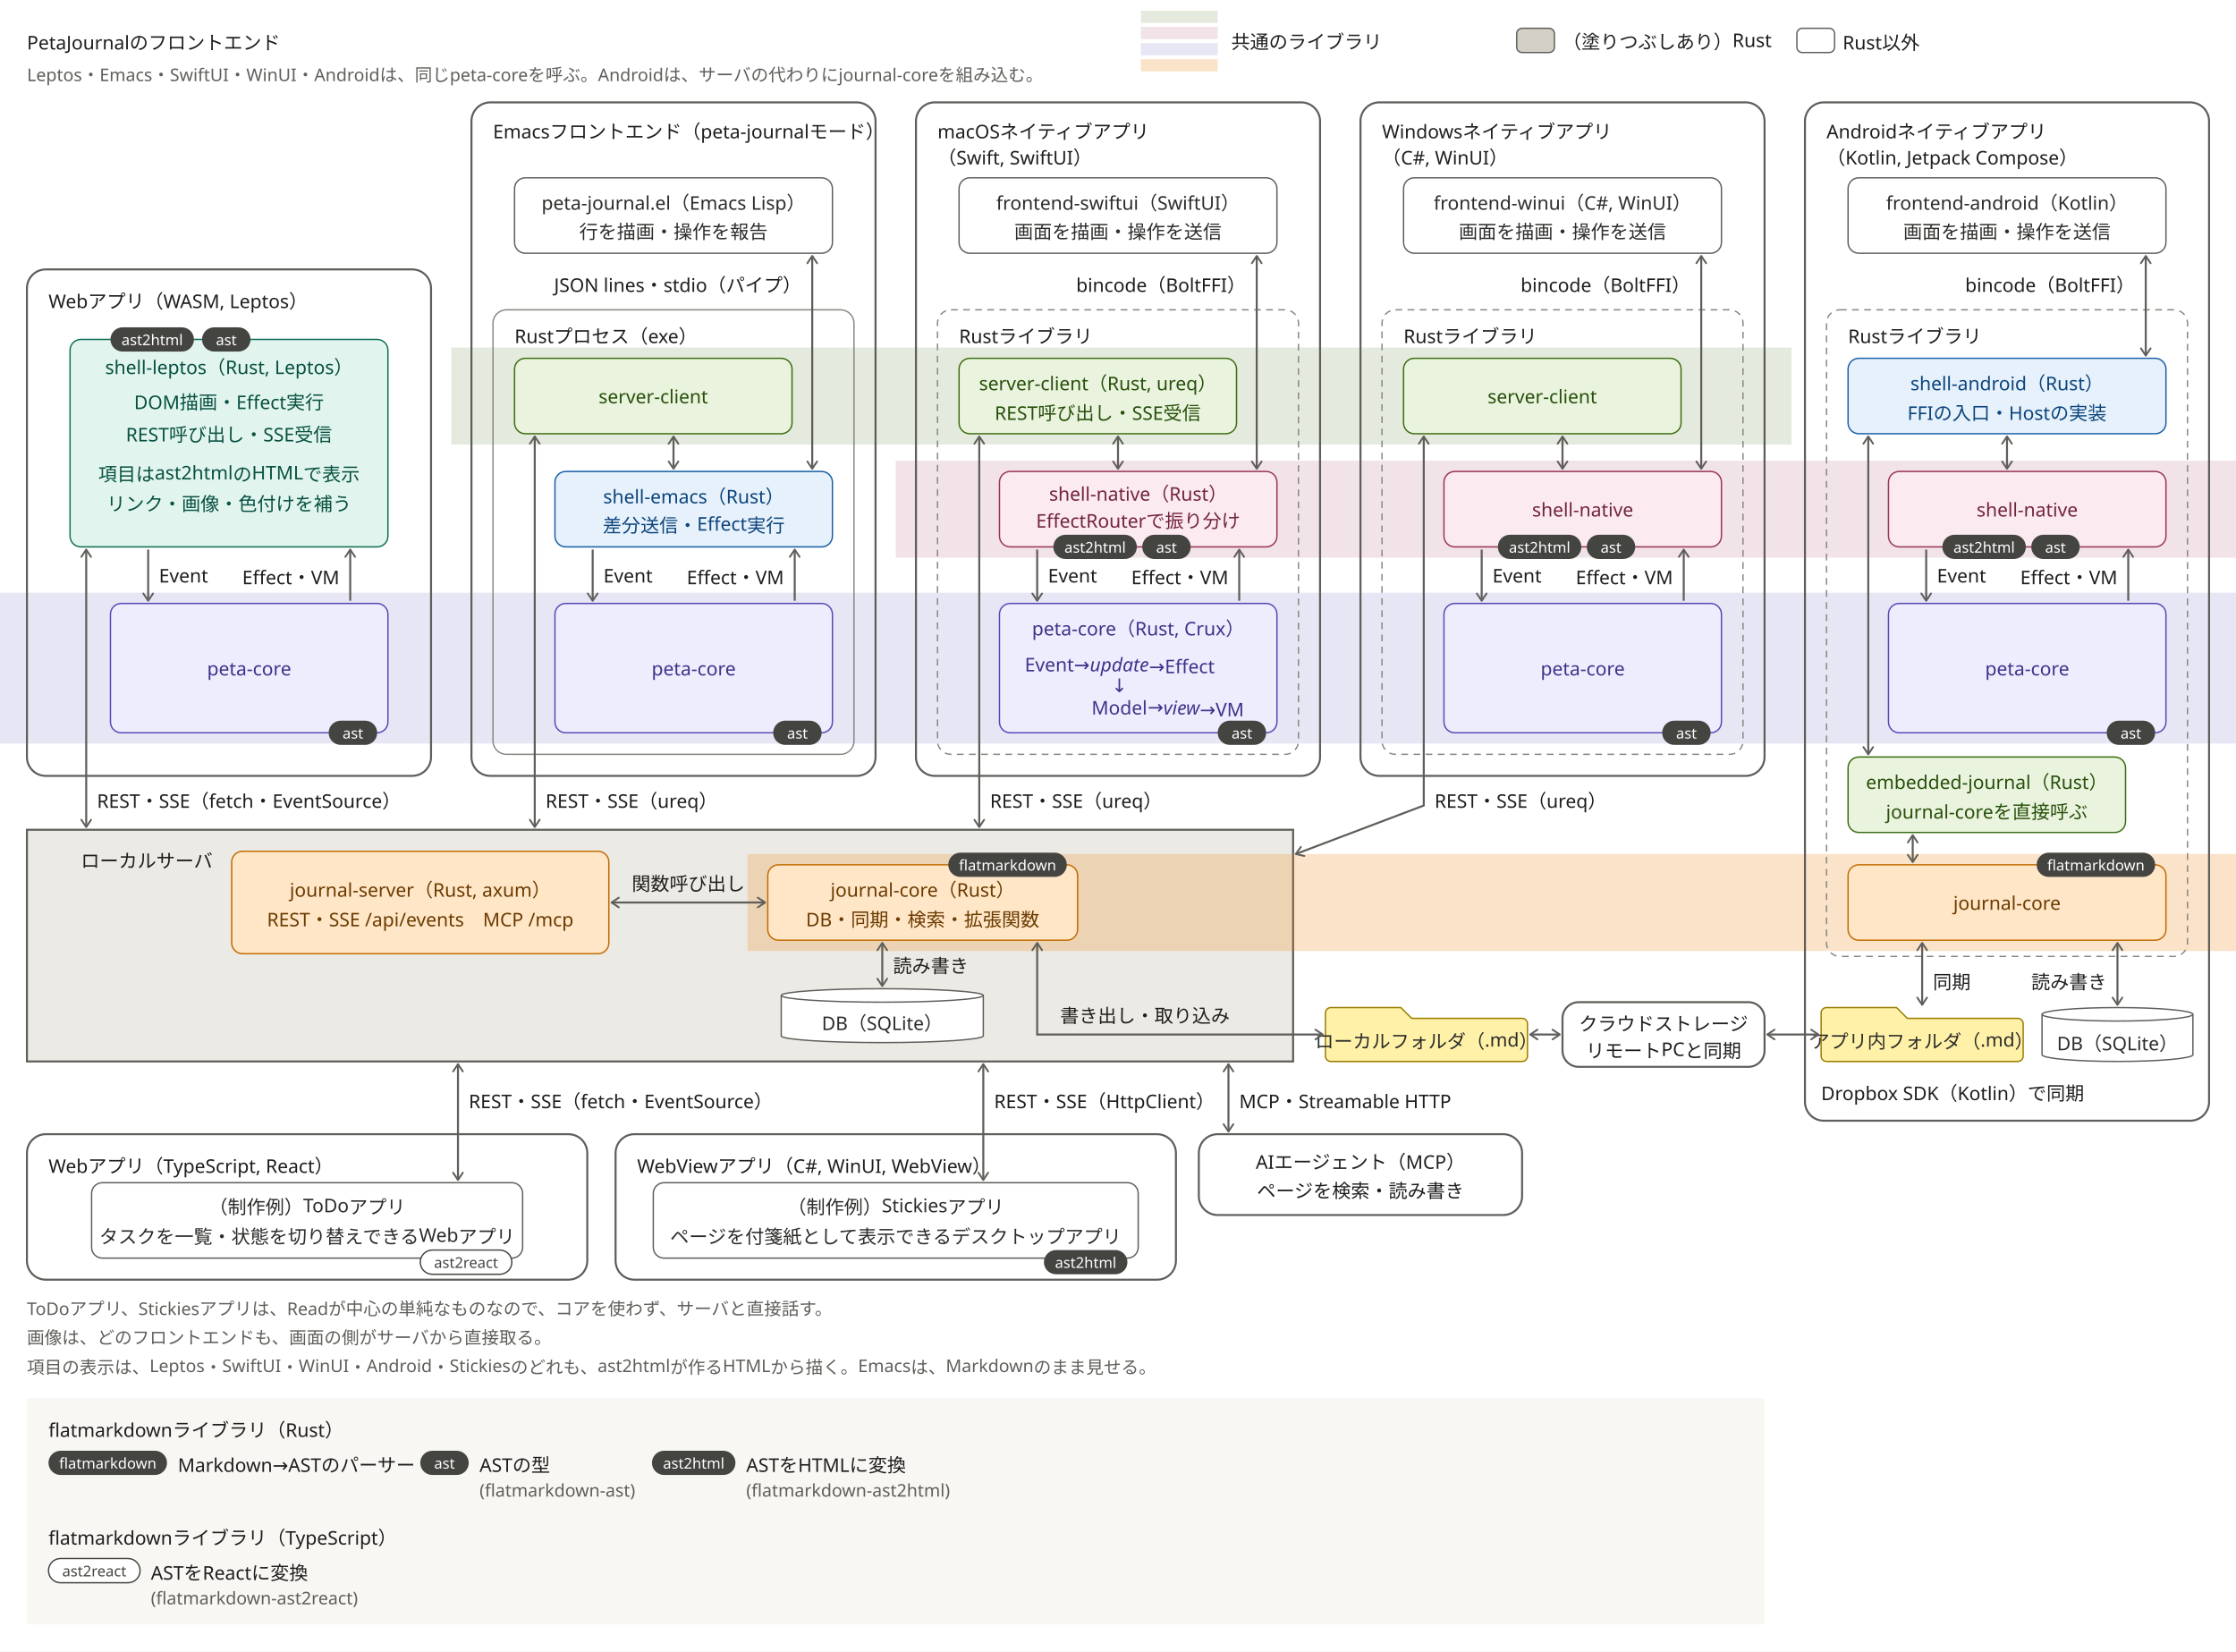
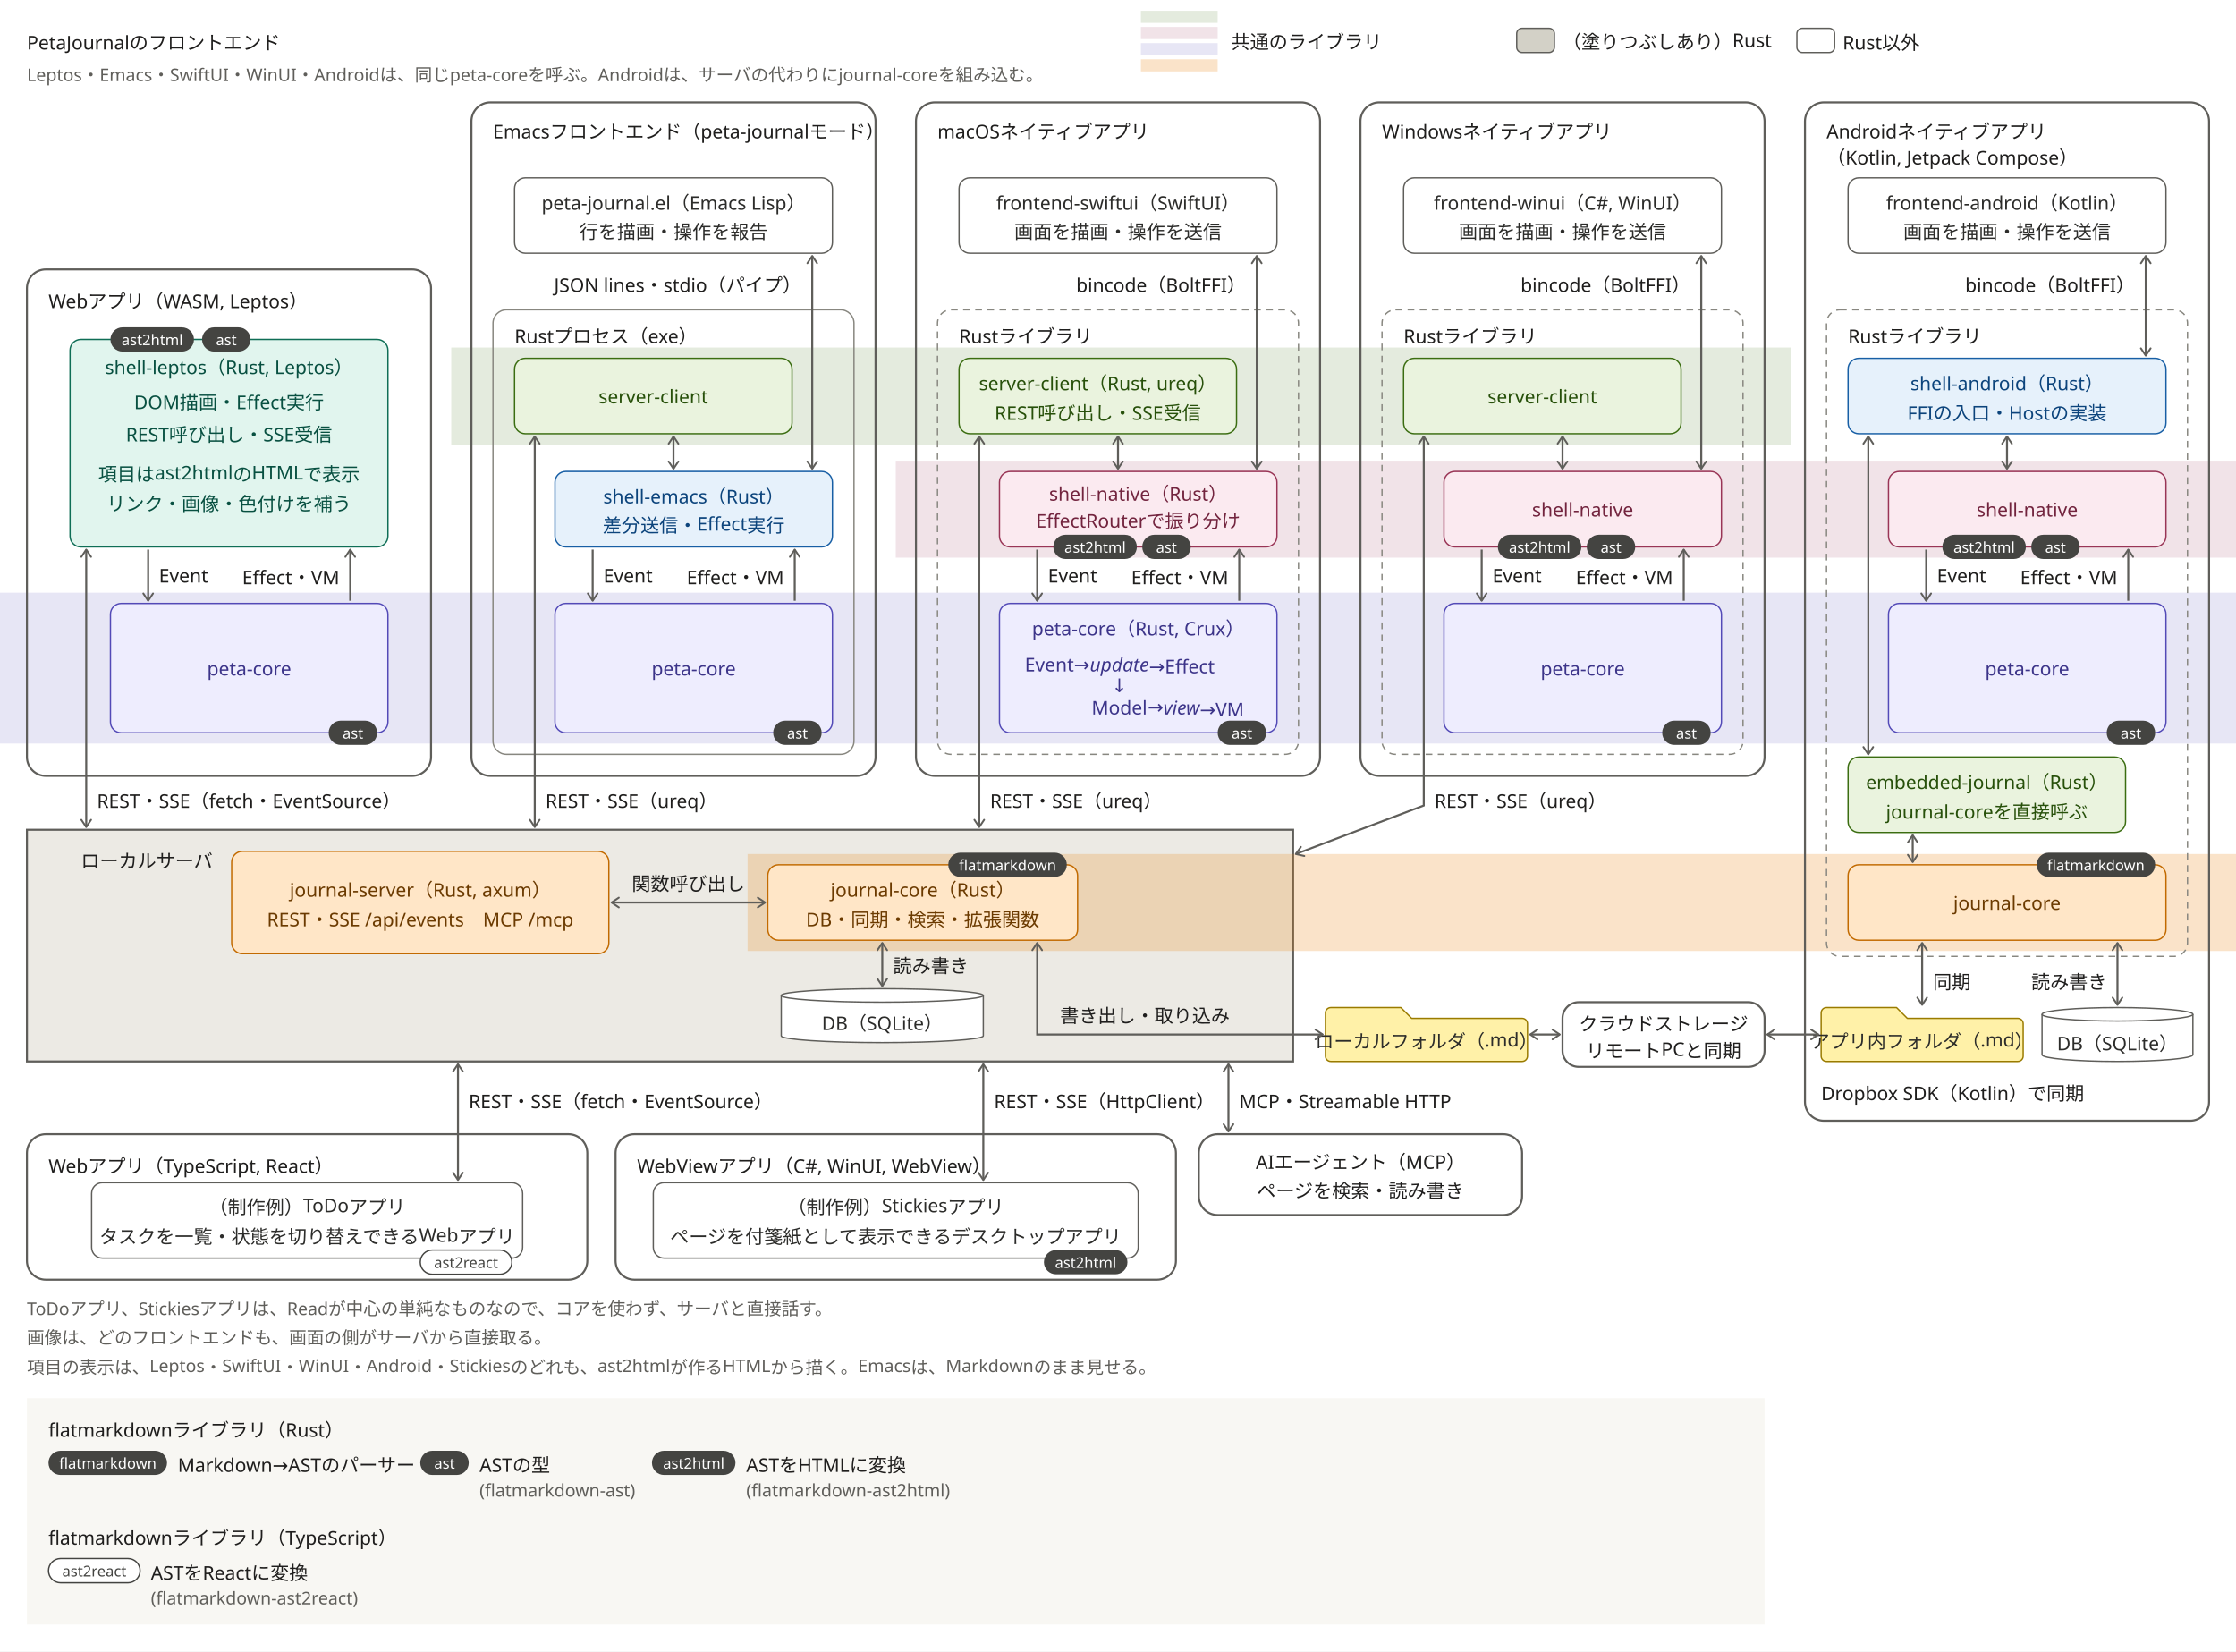
<svg xmlns="http://www.w3.org/2000/svg" width="1660" height="1226" viewBox="0 0 1660 1226" role="img">
  <defs>
    <marker id="arrow" viewBox="0 0 10 10" refX="8" refY="5" markerWidth="6" markerHeight="6" orient="auto-start-reverse">
      <path d="M2 1L8 5L2 9" fill="none" stroke="#5F5E5A" stroke-width="1.5" stroke-linecap="round" stroke-linejoin="round" />
    </marker>
    <style>
text { font-family: "Hiragino Sans", "Yu Gothic UI", "Meiryo", "Noto Sans JP", sans-serif; font-size: 14px; fill: #1F1E1D; }
.th { font-weight: 500; }
.note { font-size: 13px; fill: #5F5E5A; }
.arr { stroke: #5F5E5A; stroke-width: 1.5; fill: none; }
.frame { fill: none; stroke: #5F5E5A; stroke-width: 1.5; }
.inner { fill: none; stroke: #888780; stroke-width: 1; stroke-dasharray: 5 4; }
.teal rect { fill: #E1F5EE; stroke: #0F6E56; stroke-width: 1; }
.teal text { fill: #085041; }
.purple rect { fill: #EEEDFE; stroke: #534AB7; stroke-width: 1; }
.purple text { fill: #3C3489; }
.coral rect { fill: #FFE6C7; stroke: #C26A00; stroke-width: 1; }
.coral text { fill: #6B3A00; }
.gray rect { fill: #F1EFE8; stroke: #5F5E5A; stroke-width: 1; }
.gray text { fill: #2C2C2A; }
.blue rect { fill: #E6F1FB; stroke: #185FA5; stroke-width: 1; }
.blue text { fill: #0C447C; }
.pink rect { fill: #FBEAF0; stroke: #993556; stroke-width: 1; }
.pink text { fill: #72243E; }
.green rect { fill: #EAF3DE; stroke: #3B6D11; stroke-width: 1; }
.green text { fill: #27500A; }
.other rect { fill: #FFFFFF; }
.store path { fill: #FFFFFF; stroke: #5F5E5A; stroke-width: 1; stroke-linejoin: round; }
.store path.folder { fill: #FFF1A8; stroke: #9A7B00; }
.chip rect { fill: #444441; stroke: none; }
.chip text { fill: #FFFFFF; font-size: 11px; font-weight: 500; }
.wip rect { stroke-dasharray: 5 4; }
.badge rect { fill: #FAEEDA; stroke: #BA7517; stroke-width: 1; }
.badge text { fill: #854F0B; font-size: 12px; font-weight: 500; }
</style>
  </defs>
  <rect x="0" y="0" width="1660" height="1226" fill="#FFFFFF" />
  <rect x="0" y="440" width="1660" height="112" fill="#534AB7" fill-opacity="0.14" />
  <rect x="335" y="258" width="995" height="72" fill="#3B6D11" fill-opacity="0.14" />
  <rect x="665" y="342" width="995" height="72" fill="#993556" fill-opacity="0.14" />
  <rect class="frame" x="20" y="616" width="940" height="172" style="fill:#ECEAE4" />
  <rect x="555" y="634" width="1105" height="72" fill="#E8830C" fill-opacity="0.22" />
  <text class="th" x="20" y="30" dominant-baseline="central">PetaJournalのフロントエンド</text>
  <text class="note" x="20" y="54" dominant-baseline="central">Leptos・Emacs・SwiftUI・WinUI・Androidは、同じpeta-coreを呼ぶ。Androidは、サーバの代わりにjournal-coreを組み込む。</text>
  <rect x="847" y="8" width="57" height="9" fill="#3B6D11" fill-opacity="0.14" />
  <rect x="847" y="20" width="57" height="9" fill="#993556" fill-opacity="0.14" />
  <rect x="847" y="32" width="57" height="9" fill="#534AB7" fill-opacity="0.14" />
  <rect x="847" y="44" width="57" height="9" fill="#E8830C" fill-opacity="0.22" />
  <text x="914" y="30" dominant-baseline="central">共通のライブラリ</text>
  <g class="gray">
    <rect x="1126" y="21" width="28" height="18" rx="4" style="fill:#D3D1C7" />
    <text x="1160" y="30" dominant-baseline="central" style="fill:#1F1E1D">（塗りつぶしあり）Rust</text>
  </g>
  <g class="gray other">
    <rect x="1334" y="21" width="28" height="18" rx="4" />
    <text x="1368" y="30" dominant-baseline="central" style="fill:#1F1E1D">Rust以外</text>
  </g>
  <g transform="translate(0,76)">
    <rect class="frame" x="20" y="124" width="300" height="376" rx="14" />
    <text class="th" x="36" y="146" dominant-baseline="central">Webアプリ（WASM, Leptos）</text>
    <rect class="frame" x="350" y="0" width="300" height="500" rx="14" />
    <text class="th" x="366" y="20" dominant-baseline="central">Emacsフロントエンド（peta-journalモード）</text>
    <rect class="inner" x="366" y="154" width="268" height="330" rx="10" style="stroke-dasharray:none" />
    <text x="382" y="172" dominant-baseline="central">Rustプロセス（exe）</text>
    <rect class="frame" x="680" y="0" width="300" height="500" rx="14" />
    <text class="th" x="696" y="20" dominant-baseline="central">macOSネイティブアプリ</text>
-     <text class="th" x="696" y="40" dominant-baseline="central">（Swift, SwiftUI）</text>
    <rect class="inner" x="696" y="154" width="268" height="330" rx="10" />
    <text x="712" y="172" dominant-baseline="central">Rustライブラリ</text>
    <g class="teal">
      <rect x="52" y="176" width="236" height="154" rx="8" />
      <text class="th" x="170" y="195" text-anchor="middle" dominant-baseline="central">shell-leptos（Rust, Leptos）</text>
      <text x="170" y="221" text-anchor="middle" dominant-baseline="central">DOM描画・Effect実行</text>
      <text x="170" y="245" text-anchor="middle" dominant-baseline="central">REST呼び出し・SSE受信</text>
      <text x="170" y="275" text-anchor="middle" dominant-baseline="central">項目はast2htmlのHTMLで表示</text>
      <text x="170" y="297" text-anchor="middle" dominant-baseline="central">リンク・画像・色付けを補う</text>
    </g>
    <g class="purple">
      <rect x="82" y="372" width="206" height="96" rx="8" />
      <text class="th" x="185" y="420" text-anchor="middle" dominant-baseline="central">peta-core</text>
    </g>
    <g class="gray other">
      <rect x="382" y="56" width="236" height="56" rx="8" />
      <text class="th" x="500" y="73" text-anchor="middle" dominant-baseline="central">peta-journal.el（Emacs Lisp）</text>
      <text x="500" y="95" text-anchor="middle" dominant-baseline="central">行を描画・操作を報告</text>
    </g>
    <g class="green">
      <rect x="382" y="190" width="206" height="56" rx="8" />
      <text class="th" x="485" y="218" text-anchor="middle" dominant-baseline="central">server-client</text>
    </g>
    <g class="blue">
      <rect x="412" y="274" width="206" height="56" rx="8" />
      <text class="th" x="515" y="291" text-anchor="middle" dominant-baseline="central">shell-emacs（Rust）</text>
      <text x="515" y="313" text-anchor="middle" dominant-baseline="central">差分送信・Effect実行</text>
    </g>
    <g class="purple">
      <rect x="412" y="372" width="206" height="96" rx="8" />
      <text class="th" x="515" y="420" text-anchor="middle" dominant-baseline="central">peta-core</text>
    </g>
    <g class="gray other">
      <rect x="712" y="56" width="236" height="56" rx="8" />
      <text class="th" x="830" y="73" text-anchor="middle" dominant-baseline="central">frontend-swiftui（SwiftUI）</text>
      <text x="830" y="95" text-anchor="middle" dominant-baseline="central">画面を描画・操作を送信</text>
    </g>
    <g class="green">
      <rect x="712" y="190" width="206" height="56" rx="8" />
      <text class="th" x="815" y="207" text-anchor="middle" dominant-baseline="central">server-client（Rust, ureq）</text>
      <text x="815" y="229" text-anchor="middle" dominant-baseline="central">REST呼び出し・SSE受信</text>
    </g>
    <g class="pink">
      <rect x="742" y="274" width="206" height="56" rx="8" />
      <text class="th" x="845" y="289" text-anchor="middle" dominant-baseline="central">shell-native（Rust）</text>
      <text x="845" y="309" text-anchor="middle" dominant-baseline="central">EffectRouterで振り分け</text>
    </g>
    <g class="purple">
      <rect x="742" y="372" width="206" height="96" rx="8" />
      <text class="th" x="845" y="389" text-anchor="middle" dominant-baseline="central">peta-core（Rust, Crux）</text>
      <text x="809" y="417" text-anchor="end" dominant-baseline="central">Event→</text>
      <text x="831" y="417" text-anchor="middle" dominant-baseline="central" font-style="italic">update</text>
      <text x="853" y="417" dominant-baseline="central">→Effect</text>
      <text x="831" y="433" text-anchor="middle" dominant-baseline="central">↓</text>
      <text x="831" y="449" text-anchor="middle" dominant-baseline="central">Model</text>
      <text x="852" y="449" dominant-baseline="central">→<tspan font-style="italic">view</tspan>→VM</text>
    </g>
    <line class="arr" x1="110" y1="332" x2="110" y2="370" marker-end="url(#arrow)" />
    <text x="118" y="351" dominant-baseline="central">Event</text>
    <line class="arr" x1="260" y1="370" x2="260" y2="332" marker-end="url(#arrow)" />
    <text x="252" y="351" text-anchor="end" dominant-baseline="central">Effect・VM</text>
    <line class="arr" x1="500" y1="248" x2="500" y2="272" marker-start="url(#arrow)" marker-end="url(#arrow)" />
    <line class="arr" x1="440" y1="332" x2="440" y2="370" marker-end="url(#arrow)" />
    <text x="448" y="351" dominant-baseline="central">Event</text>
    <line class="arr" x1="590" y1="370" x2="590" y2="332" marker-end="url(#arrow)" />
    <text x="582" y="351" text-anchor="end" dominant-baseline="central">Effect・VM</text>
    <line class="arr" x1="830" y1="248" x2="830" y2="272" marker-start="url(#arrow)" marker-end="url(#arrow)" />
    <line class="arr" x1="770" y1="332" x2="770" y2="370" marker-end="url(#arrow)" />
    <text x="778" y="351" dominant-baseline="central">Event</text>
    <line class="arr" x1="920" y1="370" x2="920" y2="332" marker-end="url(#arrow)" />
    <text x="912" y="351" text-anchor="end" dominant-baseline="central">Effect・VM</text>
    <line class="arr" x1="603" y1="114" x2="603" y2="272" marker-start="url(#arrow)" marker-end="url(#arrow)" />
    <text x="595" y="134" text-anchor="end" dominant-baseline="central">JSON lines・stdio（パイプ）</text>
    <line class="arr" x1="933" y1="114" x2="933" y2="272" marker-start="url(#arrow)" marker-end="url(#arrow)" />
    <text x="925" y="134" text-anchor="end" dominant-baseline="central">bincode（BoltFFI）</text>
    <line class="arr" x1="64" y1="332" x2="64" y2="538" marker-start="url(#arrow)" marker-end="url(#arrow)" />
    <text x="72" y="517" dominant-baseline="central">REST・SSE（fetch・EventSource）</text>
    <line class="arr" x1="397" y1="248" x2="397" y2="538" marker-start="url(#arrow)" marker-end="url(#arrow)" />
    <text x="405" y="517" dominant-baseline="central">REST・SSE（ureq）</text>
    <line class="arr" x1="727" y1="248" x2="727" y2="538" marker-start="url(#arrow)" marker-end="url(#arrow)" />
    <text x="735" y="517" dominant-baseline="central">REST・SSE（ureq）</text>
    <rect class="frame" x="1010" y="0" width="300" height="500" rx="14" />
    <text class="th" x="1026" y="20" dominant-baseline="central">Windowsネイティブアプリ</text>
-     <text class="th" x="1026" y="40" dominant-baseline="central">（C#, WinUI）</text>
    <rect class="inner" x="1026" y="154" width="268" height="330" rx="10" />
    <text x="1042" y="172" dominant-baseline="central">Rustライブラリ</text>
    <g class="gray other">
      <rect x="1042" y="56" width="236" height="56" rx="8" />
      <text class="th" x="1160" y="73" text-anchor="middle" dominant-baseline="central">frontend-winui（C#, WinUI）</text>
      <text x="1160" y="95" text-anchor="middle" dominant-baseline="central">画面を描画・操作を送信</text>
    </g>
    <g class="green">
      <rect x="1042" y="190" width="206" height="56" rx="8" />
      <text class="th" x="1145" y="218" text-anchor="middle" dominant-baseline="central">server-client</text>
    </g>
    <g class="pink">
      <rect x="1072" y="274" width="206" height="56" rx="8" />
      <text class="th" x="1175" y="302" text-anchor="middle" dominant-baseline="central">shell-native</text>
    </g>
    <g class="purple">
      <rect x="1072" y="372" width="206" height="96" rx="8" />
      <text class="th" x="1175" y="420" text-anchor="middle" dominant-baseline="central">peta-core</text>
    </g>
    <line class="arr" x1="1160" y1="248" x2="1160" y2="272" marker-start="url(#arrow)" marker-end="url(#arrow)" />
    <line class="arr" x1="1100" y1="332" x2="1100" y2="370" marker-end="url(#arrow)" />
    <text x="1108" y="351" dominant-baseline="central">Event</text>
    <line class="arr" x1="1250" y1="370" x2="1250" y2="332" marker-end="url(#arrow)" />
    <text x="1242" y="351" text-anchor="end" dominant-baseline="central">Effect・VM</text>
    <line class="arr" x1="1263" y1="114" x2="1263" y2="272" marker-start="url(#arrow)" marker-end="url(#arrow)" />
    <text x="1255" y="134" text-anchor="end" dominant-baseline="central">bincode（BoltFFI）</text>
    <path class="arr" d="M1057 248V522L962 558" marker-start="url(#arrow)" marker-end="url(#arrow)" />
    <text x="1065" y="517" dominant-baseline="central">REST・SSE（ureq）</text>
    <g class="chip">
      <rect x="1234" y="459" width="36" height="18" rx="9" />
      <text x="1252" y="468" text-anchor="middle" dominant-baseline="central">ast</text>
      <rect x="1112" y="321" width="62" height="18" rx="9" />
      <text x="1143" y="330" text-anchor="middle" dominant-baseline="central">ast2html</text>
      <rect x="1178" y="321" width="36" height="18" rx="9" />
      <text x="1196" y="330" text-anchor="middle" dominant-baseline="central">ast</text>
    </g>
    <rect class="frame" x="1340" y="0" width="300" height="756" rx="14" />
    <text class="th" x="1356" y="20" dominant-baseline="central">Androidネイティブアプリ</text>
    <text class="th" x="1356" y="40" dominant-baseline="central">（Kotlin, Jetpack Compose）</text>
    <rect class="inner" x="1356" y="154" width="268" height="480" rx="10" />
    <text x="1372" y="172" dominant-baseline="central">Rustライブラリ</text>
    <g class="gray other">
      <rect x="1372" y="56" width="236" height="56" rx="8" />
      <text class="th" x="1490" y="73" text-anchor="middle" dominant-baseline="central">frontend-android（Kotlin）</text>
      <text x="1490" y="95" text-anchor="middle" dominant-baseline="central">画面を描画・操作を送信</text>
    </g>
    <g class="green">
      <rect x="1372" y="486" width="206" height="56" rx="8" />
      <text class="th" x="1475" y="503" text-anchor="middle" dominant-baseline="central">embedded-journal（Rust）</text>
      <text x="1475" y="525" text-anchor="middle" dominant-baseline="central">journal-coreを直接呼ぶ</text>
    </g>
    <g class="blue">
      <rect x="1372" y="190" width="236" height="56" rx="8" />
      <text class="th" x="1490" y="207" text-anchor="middle" dominant-baseline="central">shell-android（Rust）</text>
      <text x="1490" y="229" text-anchor="middle" dominant-baseline="central">FFIの入口・Hostの実装</text>
    </g>
    <g class="pink">
      <rect x="1402" y="274" width="206" height="56" rx="8" />
      <text class="th" x="1505" y="302" text-anchor="middle" dominant-baseline="central">shell-native</text>
    </g>
    <g class="purple">
      <rect x="1402" y="372" width="206" height="96" rx="8" />
      <text class="th" x="1505" y="420" text-anchor="middle" dominant-baseline="central">peta-core</text>
    </g>
    <line class="arr" x1="1490" y1="248" x2="1490" y2="272" marker-start="url(#arrow)" marker-end="url(#arrow)" />
    <g class="coral">
      <rect x="1372" y="566" width="236" height="56" rx="8" />
      <text class="th" x="1490" y="594" text-anchor="middle" dominant-baseline="central">journal-core</text>
    </g>
    <line class="arr" x1="1387" y1="248" x2="1387" y2="484" marker-start="url(#arrow)" marker-end="url(#arrow)" />
    <line class="arr" x1="1430" y1="332" x2="1430" y2="370" marker-end="url(#arrow)" />
    <text x="1438" y="351" dominant-baseline="central">Event</text>
    <line class="arr" x1="1580" y1="370" x2="1580" y2="332" marker-end="url(#arrow)" />
    <text x="1572" y="351" text-anchor="end" dominant-baseline="central">Effect・VM</text>
    <line class="arr" x1="1593" y1="114" x2="1593" y2="188" marker-start="url(#arrow)" marker-end="url(#arrow)" />
    <text x="1585" y="134" text-anchor="end" dominant-baseline="central">bincode（BoltFFI）</text>
    <line class="arr" x1="1420" y1="544" x2="1420" y2="564" marker-start="url(#arrow)" marker-end="url(#arrow)" />
    <g class="gray store">
      <path class="folder" d="M1356 672H1408L1416 680H1498a4 4 0 0 1 4 4V708a4 4 0 0 1 -4 4H1356a4 4 0 0 1 -4 -4V676a4 4 0 0 1 4 -4Z" />
      <text class="th" x="1427" y="696" text-anchor="middle" dominant-baseline="central">アプリ内フォルダ（.md）</text>
      <path d="M1516 677a56 5 0 0 1 112 0V707a56 5 0 0 1 -112 0Z" />
      <path d="M1516 677a56 5 0 0 0 112 0" style="fill:none" />
      <text class="th" x="1572" y="697" text-anchor="middle" dominant-baseline="central">DB（SQLite）</text>
    </g>
    <line class="arr" x1="1427" y1="624" x2="1427" y2="670" marker-start="url(#arrow)" marker-end="url(#arrow)" />
    <text x="1435" y="652" dominant-baseline="central">同期</text>
    <line class="arr" x1="1572" y1="624" x2="1572" y2="670" marker-start="url(#arrow)" marker-end="url(#arrow)" />
    <text x="1564" y="652" text-anchor="end" dominant-baseline="central">読み書き</text>
    <line class="arr" x1="1312" y1="692" x2="1350" y2="692" marker-start="url(#arrow)" marker-end="url(#arrow)" />
    <text x="1352" y="734" dominant-baseline="central">Dropbox SDK（Kotlin）で同期</text>
    <g class="chip">
      <rect x="1564" y="459" width="36" height="18" rx="9" />
      <text x="1582" y="468" text-anchor="middle" dominant-baseline="central">ast</text>
      <rect x="1442" y="321" width="62" height="18" rx="9" />
      <text x="1473" y="330" text-anchor="middle" dominant-baseline="central">ast2html</text>
      <rect x="1508" y="321" width="36" height="18" rx="9" />
      <text x="1526" y="330" text-anchor="middle" dominant-baseline="central">ast</text>
      <rect x="1512" y="557" width="88" height="18" rx="9" />
      <text x="1556" y="566" text-anchor="middle" dominant-baseline="central">flatmarkdown</text>
    </g>
    <text class="th" x="60" y="562" dominant-baseline="central">ローカルサーバ</text>
    <g class="coral">
      <rect x="172" y="556" width="280" height="76" rx="8" />
      <text class="th" x="312" y="583" text-anchor="middle" dominant-baseline="central">journal-server（Rust, axum）</text>
      <text x="312" y="605" text-anchor="middle" dominant-baseline="central">REST・SSE /api/events　MCP /mcp</text>
      <rect x="570" y="566" width="230" height="56" rx="8" />
      <text class="th" x="685" y="583" text-anchor="middle" dominant-baseline="central">journal-core（Rust）</text>
      <text x="685" y="605" text-anchor="middle" dominant-baseline="central">DB・同期・検索・拡張関数</text>
    </g>
    <line class="arr" x1="454" y1="594" x2="568" y2="594" marker-start="url(#arrow)" marker-end="url(#arrow)" />
    <text x="511" y="579" text-anchor="middle" dominant-baseline="central">関数呼び出し</text>
    <g class="gray store">
      <path class="folder" d="M988 672H1040L1048 680H1130a4 4 0 0 1 4 4V708a4 4 0 0 1 -4 4H988a4 4 0 0 1 -4 -4V676a4 4 0 0 1 4 -4Z" />
      <text class="th" x="1059" y="696" text-anchor="middle" dominant-baseline="central">ローカルフォルダ（.md）</text>
      <path d="M580 663a75 5 0 0 1 150 0V693a75 5 0 0 1 -150 0Z" />
      <path d="M580 663a75 5 0 0 0 150 0" style="fill:none" />
      <text class="th" x="655" y="682" text-anchor="middle" dominant-baseline="central">DB（SQLite）</text>
    </g>
    <path class="arr" d="M770 624V692H982" marker-start="url(#arrow)" marker-end="url(#arrow)" />
    <text x="850" y="677" text-anchor="middle" dominant-baseline="central">書き出し・取り込み</text>
    <line class="arr" x1="655" y1="624" x2="655" y2="656" marker-start="url(#arrow)" marker-end="url(#arrow)" />
    <text x="663" y="640" dominant-baseline="central">読み書き</text>
    <rect class="frame" x="1160" y="668" width="150" height="48" rx="12" />
    <text class="th" x="1235" y="683" text-anchor="middle" dominant-baseline="central">クラウドストレージ</text>
    <text x="1235" y="703" text-anchor="middle" dominant-baseline="central">リモートPCと同期</text>
    <line class="arr" x1="1136" y1="692" x2="1158" y2="692" marker-start="url(#arrow)" marker-end="url(#arrow)" />
    <g class="chip">
      <rect x="82" y="167" width="62" height="18" rx="9" />
      <text x="113" y="176" text-anchor="middle" dominant-baseline="central">ast2html</text>
      <rect x="150" y="167" width="36" height="18" rx="9" />
      <text x="168" y="176" text-anchor="middle" dominant-baseline="central">ast</text>
      <rect x="244" y="459" width="36" height="18" rx="9" />
      <text x="262" y="468" text-anchor="middle" dominant-baseline="central">ast</text>
      <rect x="904" y="459" width="36" height="18" rx="9" />
      <text x="922" y="468" text-anchor="middle" dominant-baseline="central">ast</text>
      <rect x="782" y="321" width="62" height="18" rx="9" />
      <text x="813" y="330" text-anchor="middle" dominant-baseline="central">ast2html</text>
      <rect x="848" y="321" width="36" height="18" rx="9" />
      <text x="866" y="330" text-anchor="middle" dominant-baseline="central">ast</text>
      <rect x="574" y="459" width="36" height="18" rx="9" />
      <text x="592" y="468" text-anchor="middle" dominant-baseline="central">ast</text>
      <rect x="704" y="557" width="88" height="18" rx="9" />
      <text x="748" y="566" text-anchor="middle" dominant-baseline="central">flatmarkdown</text>
    </g>
    <g transform="translate(0,76)">
      <rect class="frame" x="20" y="690" width="416" height="108" rx="14" />
      <text class="th" x="36" y="712" dominant-baseline="central">Webアプリ（TypeScript, React）</text>
      <g class="gray other">
        <rect x="68" y="726" width="320" height="56" rx="8" />
        <text class="th" x="228" y="743" text-anchor="middle" dominant-baseline="central">（制作例）ToDoアプリ</text>
        <text x="228" y="765" text-anchor="middle" dominant-baseline="central">タスクを一覧・状態を切り替えできるWebアプリ</text>
      </g>
      <line class="arr" x1="340" y1="638" x2="340" y2="724" marker-start="url(#arrow)" marker-end="url(#arrow)" />
      <text x="348" y="664" dominant-baseline="central">REST・SSE（fetch・EventSource）</text>
      <rect class="frame" x="457" y="690" width="416" height="108" rx="14" />
      <text class="th" x="473" y="712" dominant-baseline="central">WebViewアプリ（C#, WinUI, WebView）</text>
      <g class="gray other">
        <rect x="485" y="726" width="360" height="56" rx="8" />
        <text class="th" x="665" y="743" text-anchor="middle" dominant-baseline="central">（制作例）Stickiesアプリ</text>
        <text x="665" y="765" text-anchor="middle" dominant-baseline="central">ページを付箋紙として表示できるデスクトップアプリ</text>
      </g>
      <line class="arr" x1="730" y1="638" x2="730" y2="724" marker-start="url(#arrow)" marker-end="url(#arrow)" />
      <text x="738" y="664" dominant-baseline="central">REST・SSE（HttpClient）</text>
      <rect class="frame" x="890" y="690" width="240" height="60" rx="14" />
      <text class="th" x="1010" y="709" text-anchor="middle" dominant-baseline="central">AIエージェント（MCP）</text>
      <text x="1010" y="731" text-anchor="middle" dominant-baseline="central">ページを検索・読み書き</text>
      <line class="arr" x1="912" y1="638" x2="912" y2="688" marker-start="url(#arrow)" marker-end="url(#arrow)" />
      <text x="920" y="664" dominant-baseline="central">MCP・Streamable HTTP</text>
      <g class="chip">
        <rect x="312" y="776" width="68" height="18" rx="9" style="fill:#FFFFFF;stroke:#444441;stroke-width:1" />
        <text x="346" y="785" text-anchor="middle" dominant-baseline="central" style="fill:#444441">ast2react</text>
        <rect x="775" y="776" width="62" height="18" rx="9" />
        <text x="806" y="785" text-anchor="middle" dominant-baseline="central">ast2html</text>
      </g>
      <text class="note" x="20" y="818" dominant-baseline="central">ToDoアプリ、Stickiesアプリは、Readが中心の単純なものなので、コアを使わず、サーバと直接話す。</text>
      <text class="note" x="20" y="840" dominant-baseline="central">画像は、どのフロントエンドも、画面の側がサーバから直接取る。</text>
      <text class="note" x="20" y="862" dominant-baseline="central">項目の表示は、Leptos・SwiftUI・WinUI・Android・Stickiesのどれも、ast2htmlが作るHTMLから描く。Emacsは、Markdownのまま見せる。</text>
      <g transform="translate(0,266)">
        <rect x="20" y="620" width="1290" height="168" fill="#F8F7F3" />
        <text class="th" x="36" y="642" dominant-baseline="central">flatmarkdownライブラリ（Rust）</text>
        <g class="chip">
          <rect x="36" y="659" width="88" height="18" rx="9" />
          <text x="80" y="668" text-anchor="middle" dominant-baseline="central">flatmarkdown</text>
          <rect x="312" y="659" width="36" height="18" rx="9" />
          <text x="330" y="668" text-anchor="middle" dominant-baseline="central">ast</text>
          <rect x="484" y="659" width="62" height="18" rx="9" />
          <text x="515" y="668" text-anchor="middle" dominant-baseline="central">ast2html</text>
        </g>
        <text x="132" y="668" dominant-baseline="central">Markdown→ASTのパーサー</text>
        <text x="356" y="668" dominant-baseline="central">ASTの型</text>
        <text class="note" x="356" y="688" dominant-baseline="central">(flatmarkdown-ast)</text>
        <text x="554" y="668" dominant-baseline="central">ASTをHTMLに変換</text>
        <text class="note" x="554" y="688" dominant-baseline="central">(flatmarkdown-ast2html)</text>
        <g class="chip">
          <rect x="36" y="739" width="68" height="18" rx="9" style="fill:#FFFFFF;stroke:#444441;stroke-width:1" />
          <text x="70" y="748" text-anchor="middle" dominant-baseline="central" style="fill:#444441">ast2react</text>
        </g>
        <text class="th" x="36" y="722" dominant-baseline="central">flatmarkdownライブラリ（TypeScript）</text>
        <text x="112" y="748" dominant-baseline="central">ASTをReactに変換</text>
        <text class="note" x="112" y="768" dominant-baseline="central">(flatmarkdown-ast2react)</text>
      </g>
    </g>
  </g>
</svg>
